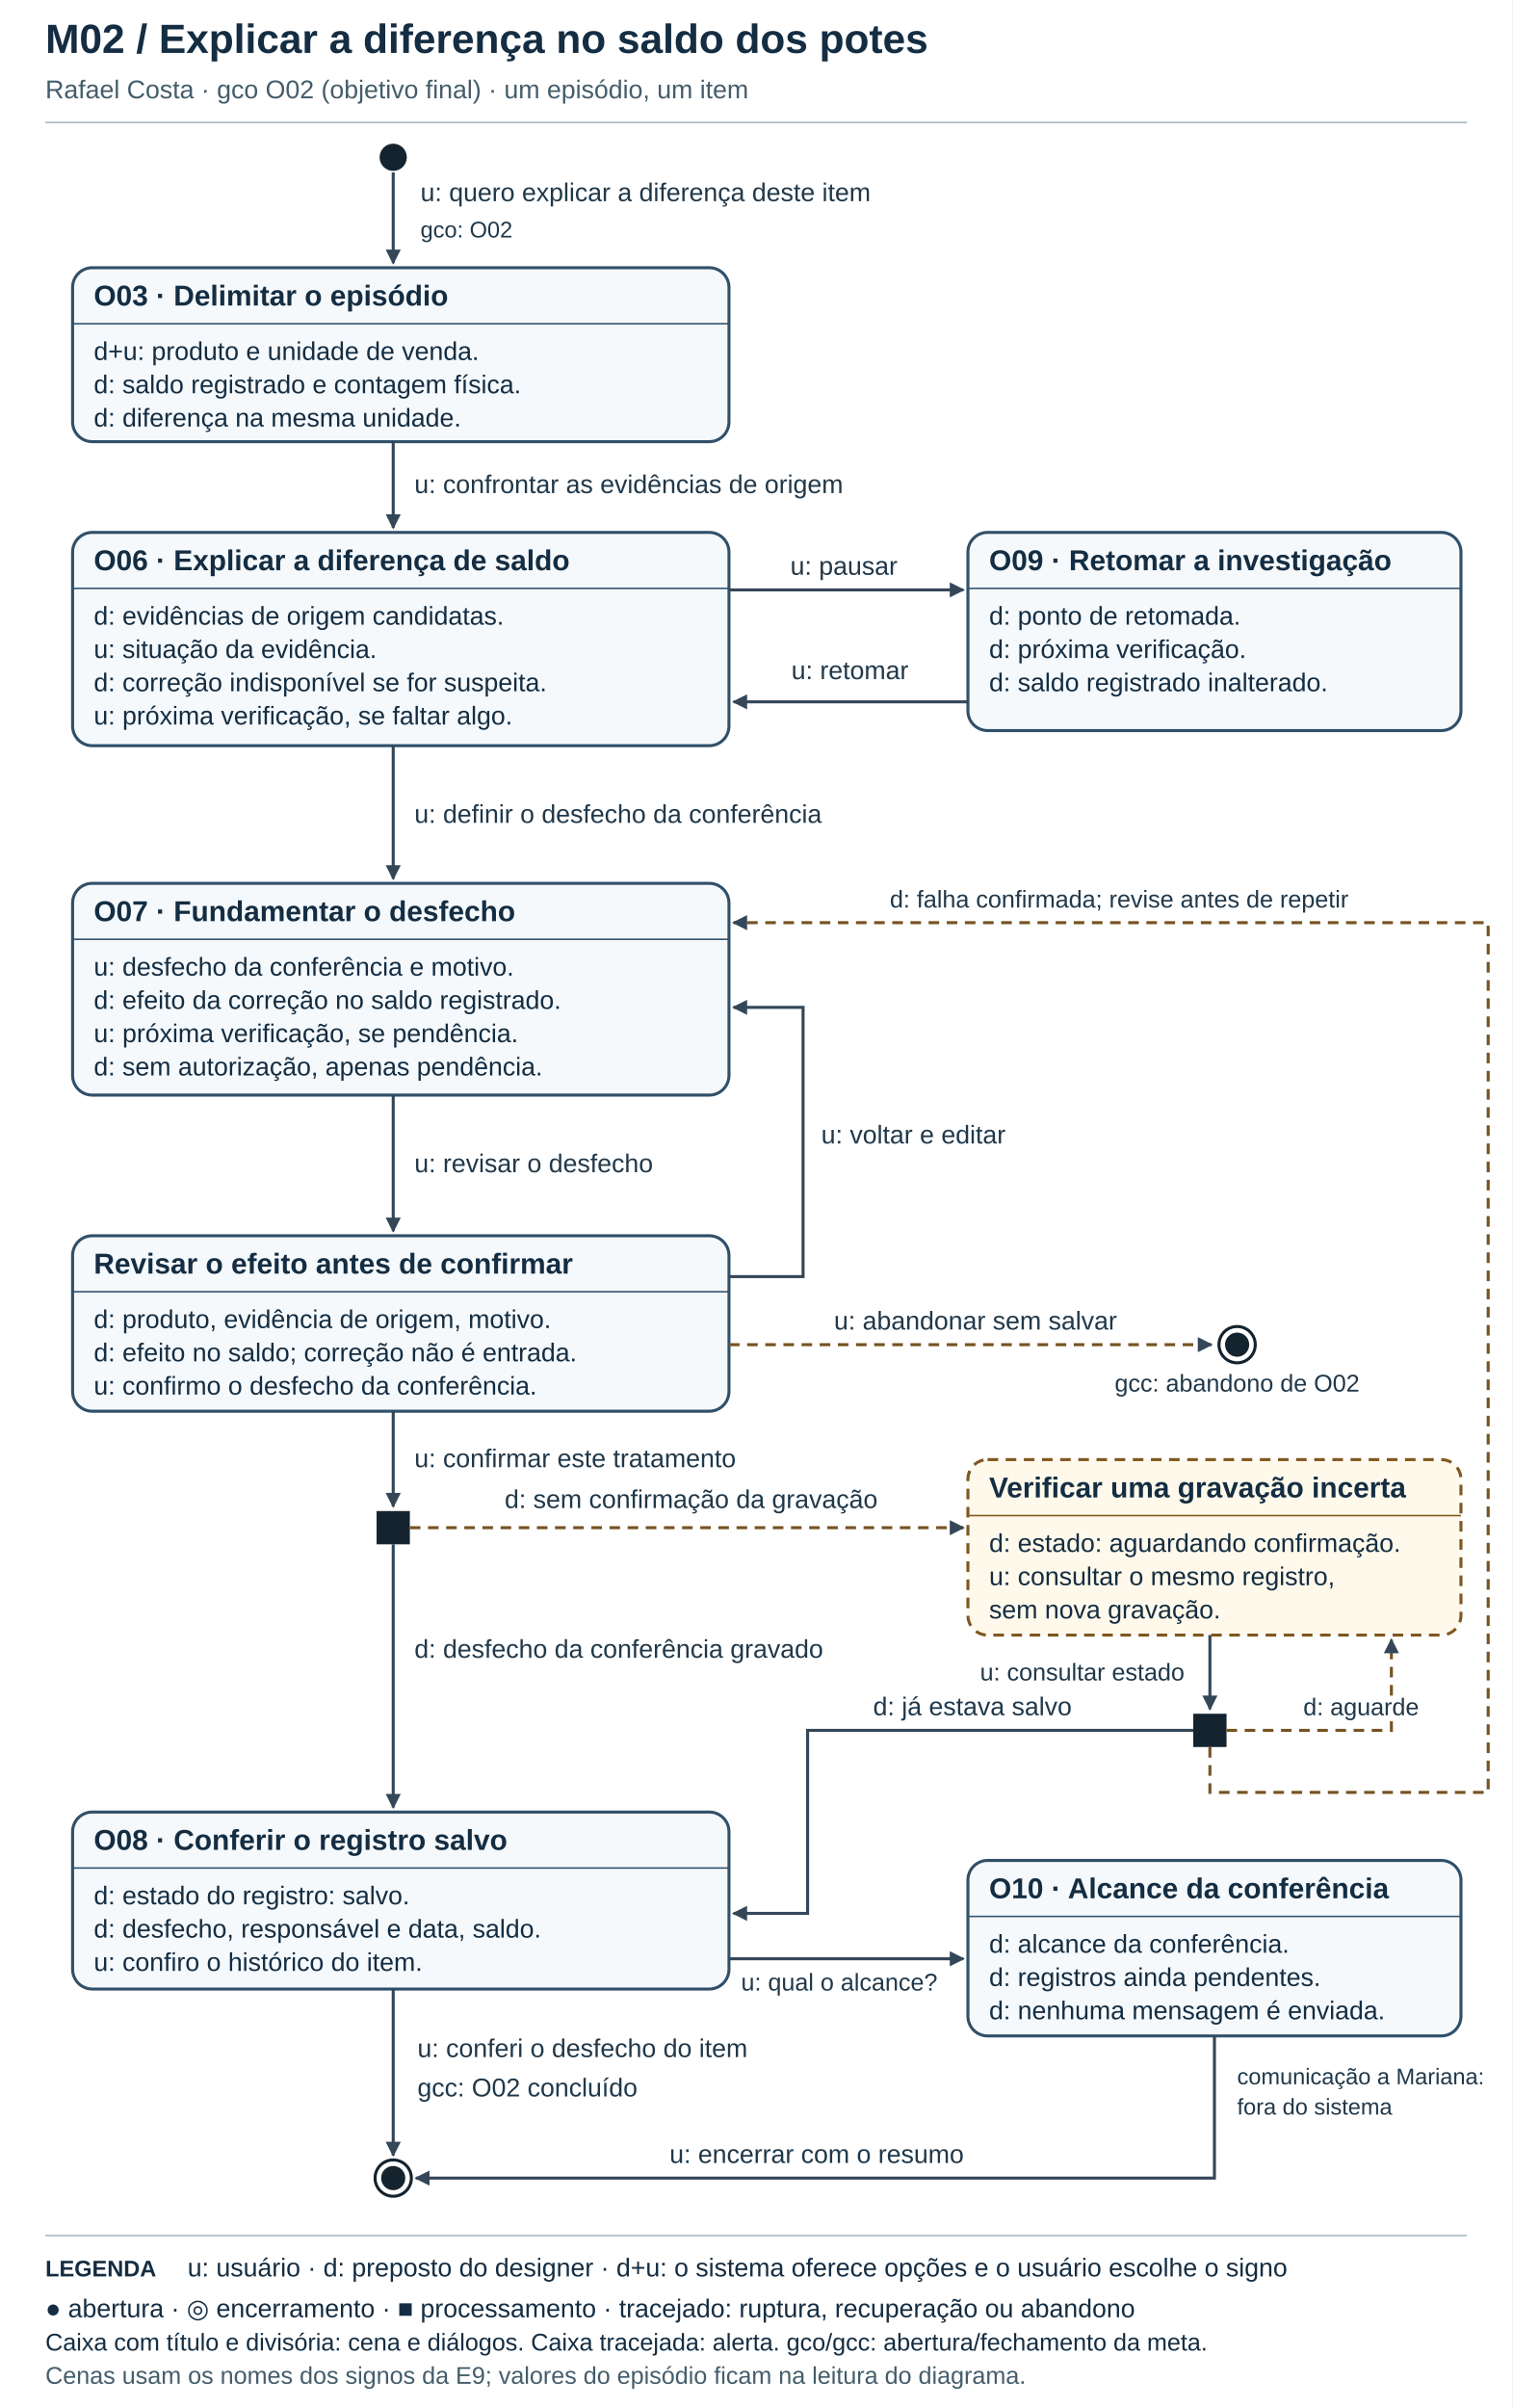
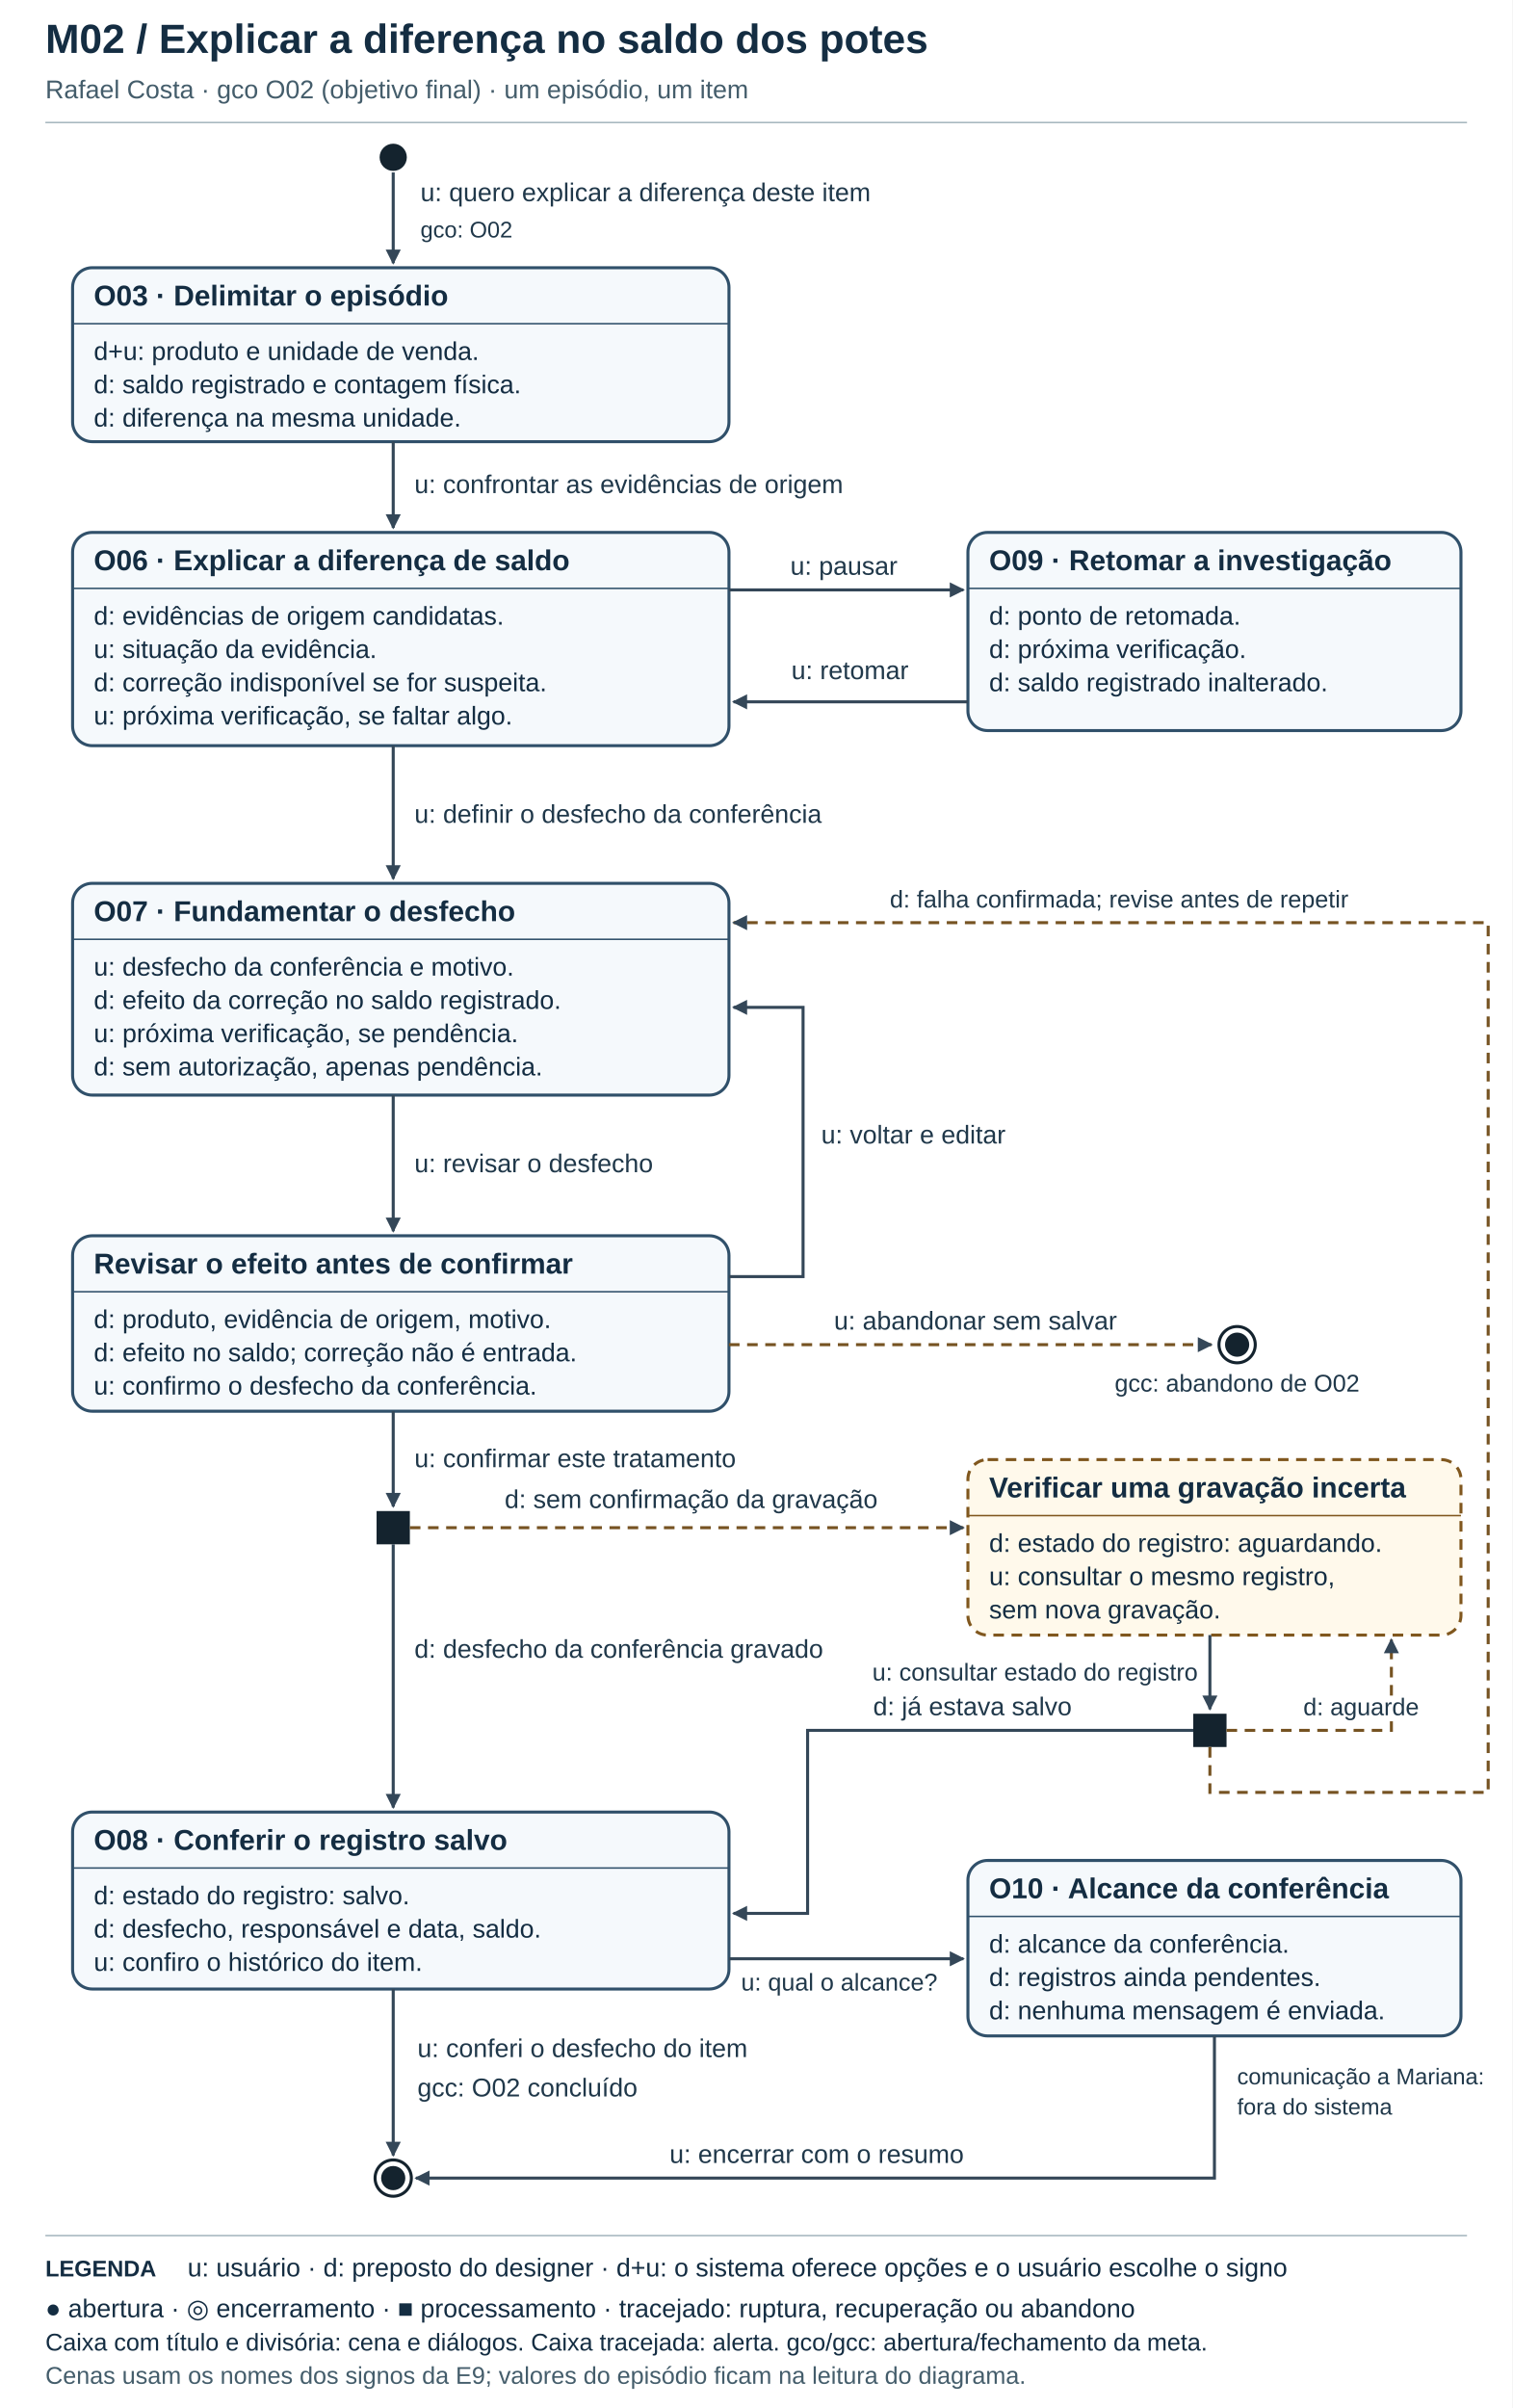
<svg xmlns="http://www.w3.org/2000/svg" width="1000" height="1592" viewBox="0 0 1000 1592" role="img" aria-labelledby="title desc">
  <defs>
    <marker id="tip" viewBox="0 0 10 10" refX="9" refY="5" markerWidth="5" markerHeight="5" orient="auto">
      <path d="M0 0L10 5L0 10Z" fill="#344758" />
    </marker>
  </defs>
  <rect width="1000" height="1592" fill="white" />
  <g font-family="Arial, sans-serif" fill="#142d42">
    <text x="30" y="35" font-size="27" font-weight="700">M02   /   Explicar a diferença no saldo dos potes</text>
    <text x="30" y="65" font-size="17" fill="#445d6b">Rafael Costa   ·   gco O02 (objetivo final)   ·   um episódio, um item</text>
    <line x1="30" y1="81" x2="970" y2="81" stroke="#a7b7bf" />
    <circle cx="260" cy="104" r="9" fill="#14232e" />
    <path d="M260 114 V174" fill="none" stroke="#344758" stroke-width="2" marker-end="url(#tip)" />
    <text x="278" y="133" font-size="17" text-anchor="start" fill="#20384a" stroke="white" stroke-width="5" paint-order="stroke" stroke-linejoin="round">u: quero explicar a diferença deste item</text>
    <text x="278" y="157" font-size="15" text-anchor="start" fill="#20384a" stroke="white" stroke-width="5" paint-order="stroke" stroke-linejoin="round">gco: O02</text>
    <g>
      <rect x="48" y="177" width="434" height="115" rx="13" fill="#f5f9fc" stroke="#30506a" stroke-width="2" />
      <line x1="48" y1="214" x2="482" y2="214" stroke="#30506a" />
      <text x="62" y="202" font-size="19" font-weight="700">O03 · Delimitar o episódio</text>
      <text x="62" y="238" font-size="17">d+u: produto e unidade de venda.</text>
      <text x="62" y="260" font-size="17">d: saldo registrado e contagem física.</text>
      <text x="62" y="282" font-size="17">d: diferença na mesma unidade.</text>
    </g>
    <path d="M260 292 V349" fill="none" stroke="#344758" stroke-width="2" marker-end="url(#tip)" />
    <text x="274" y="326" font-size="17" text-anchor="start" fill="#20384a" stroke="white" stroke-width="5" paint-order="stroke" stroke-linejoin="round">u: confrontar as evidências de origem</text>
    <g>
      <rect x="48" y="352" width="434" height="141" rx="13" fill="#f5f9fc" stroke="#30506a" stroke-width="2" />
      <line x1="48" y1="389" x2="482" y2="389" stroke="#30506a" />
      <text x="62" y="377" font-size="19" font-weight="700">O06 · Explicar a diferença de saldo</text>
      <text x="62" y="413" font-size="17">d: evidências de origem candidatas.</text>
      <text x="62" y="435" font-size="17">u: situação da evidência.</text>
      <text x="62" y="457" font-size="17">d: correção indisponível se for suspeita.</text>
      <text x="62" y="479" font-size="17">u: próxima verificação, se faltar algo.</text>
    </g>
    <g>
      <rect x="640" y="352" width="326" height="131" rx="13" fill="#f5f9fc" stroke="#30506a" stroke-width="2" />
      <line x1="640" y1="389" x2="966" y2="389" stroke="#30506a" />
      <text x="654" y="377" font-size="19" font-weight="700">O09 · Retomar a investigação</text>
      <text x="654" y="413" font-size="17">d: ponto de retomada.</text>
      <text x="654" y="435" font-size="17">d: próxima verificação.</text>
      <text x="654" y="457" font-size="17">d: saldo registrado inalterado.</text>
    </g>
    <path d="M482 390 H637" fill="none" stroke="#344758" stroke-width="2" marker-end="url(#tip)" />
    <text x="558" y="380" font-size="17" text-anchor="middle" fill="#20384a" stroke="white" stroke-width="5" paint-order="stroke" stroke-linejoin="round">u: pausar</text>
    <path d="M640 464 H485" fill="none" stroke="#344758" stroke-width="2" marker-end="url(#tip)" />
    <text x="562" y="449" font-size="17" text-anchor="middle" fill="#20384a" stroke="white" stroke-width="5" paint-order="stroke" stroke-linejoin="round">u: retomar</text>
    <path d="M260 493 V581" fill="none" stroke="#344758" stroke-width="2" marker-end="url(#tip)" />
    <text x="274" y="544" font-size="17" text-anchor="start" fill="#20384a" stroke="white" stroke-width="5" paint-order="stroke" stroke-linejoin="round">u: definir o desfecho da conferência</text>
    <g>
      <rect x="48" y="584" width="434" height="140" rx="13" fill="#f5f9fc" stroke="#30506a" stroke-width="2" />
      <line x1="48" y1="621" x2="482" y2="621" stroke="#30506a" />
      <text x="62" y="609" font-size="19" font-weight="700">O07 · Fundamentar o desfecho</text>
      <text x="62" y="645" font-size="17">u: desfecho da conferência e motivo.</text>
      <text x="62" y="667" font-size="17">d: efeito da correção no saldo registrado.</text>
      <text x="62" y="689" font-size="17">u: próxima verificação, se pendência.</text>
      <text x="62" y="711" font-size="17">d: sem autorização, apenas pendência.</text>
    </g>
    <path d="M260 724 V814" fill="none" stroke="#344758" stroke-width="2" marker-end="url(#tip)" />
    <text x="274" y="775" font-size="17" text-anchor="start" fill="#20384a" stroke="white" stroke-width="5" paint-order="stroke" stroke-linejoin="round">u: revisar o desfecho</text>
    <g>
      <rect x="48" y="817" width="434" height="116" rx="13" fill="#f5f9fc" stroke="#30506a" stroke-width="2" />
      <line x1="48" y1="854" x2="482" y2="854" stroke="#30506a" />
      <text x="62" y="842" font-size="19" font-weight="700">Revisar o efeito antes de confirmar</text>
      <text x="62" y="878" font-size="17">d: produto, evidência de origem, motivo.</text>
      <text x="62" y="900" font-size="17">d: efeito no saldo; correção não é entrada.</text>
      <text x="62" y="922" font-size="17">u: confirmo o desfecho da conferência.</text>
    </g>
    <path d="M482 844 H531 V666 H485" fill="none" stroke="#344758" stroke-width="2" marker-end="url(#tip)" />
    <text x="543" y="756" font-size="17" text-anchor="start" fill="#20384a" stroke="white" stroke-width="5" paint-order="stroke" stroke-linejoin="round">u: voltar e editar</text>
    <path d="M482 889 H801" fill="none" stroke="#765322" stroke-width="2" stroke-dasharray="7 5" marker-end="url(#tip)" />
    <text x="645" y="879" font-size="17" text-anchor="middle" fill="#20384a" stroke="white" stroke-width="5" paint-order="stroke" stroke-linejoin="round">u: abandonar sem salvar</text>
    <circle cx="818" cy="889" r="12" fill="white" stroke="#14232e" stroke-width="2" />
    <circle cx="818" cy="889" r="8" fill="#14232e" />
    <text x="818" y="920" font-size="16" text-anchor="middle" fill="#20384a" stroke="white" stroke-width="5" paint-order="stroke" stroke-linejoin="round">gcc: abandono de O02</text>
    <path d="M260 933 V996" fill="none" stroke="#344758" stroke-width="2" marker-end="url(#tip)" />
    <text x="274" y="970" font-size="17" text-anchor="start" fill="#20384a" stroke="white" stroke-width="5" paint-order="stroke" stroke-linejoin="round">u: confirmar este tratamento</text>
    <rect x="249" y="999" width="22" height="22" fill="#14232e" />
    <path d="M260 1021 V1195" fill="none" stroke="#344758" stroke-width="2" marker-end="url(#tip)" />
    <text x="274" y="1096" font-size="17" text-anchor="start" fill="#20384a" stroke="white" stroke-width="5" paint-order="stroke" stroke-linejoin="round">d: desfecho da conferência gravado</text>
    <g>
      <rect x="48" y="1198" width="434" height="117" rx="13" fill="#f5f9fc" stroke="#30506a" stroke-width="2" />
      <line x1="48" y1="1235" x2="482" y2="1235" stroke="#30506a" />
      <text x="62" y="1223" font-size="19" font-weight="700">O08 · Conferir o registro salvo</text>
      <text x="62" y="1259" font-size="17">d: estado do registro: salvo.</text>
      <text x="62" y="1281" font-size="17">d: desfecho, responsável e data, saldo.</text>
      <text x="62" y="1303" font-size="17">u: confiro o histórico do item.</text>
    </g>
    <g>
      <rect x="640" y="965" width="326" height="116" rx="13" fill="#fff9eb" stroke="#80571e" stroke-width="2" stroke-dasharray="7 5" />
      <line x1="640" y1="1002" x2="966" y2="1002" stroke="#80571e" />
      <text x="654" y="990" font-size="19" font-weight="700">Verificar uma gravação incerta</text>
-       <text x="654" y="1026" font-size="17">d: estado: aguardando confirmação.</text>
+       <text x="654" y="1026" font-size="17">d: estado do registro: aguardando.</text>
      <text x="654" y="1048" font-size="17">u: consultar o mesmo registro,</text>
      <text x="654" y="1070" font-size="17">sem nova gravação.</text>
    </g>
    <path d="M271 1010 H637" fill="none" stroke="#765322" stroke-width="2" stroke-dasharray="7 5" marker-end="url(#tip)" />
    <text x="457" y="997" font-size="17" text-anchor="middle" fill="#20384a" stroke="white" stroke-width="5" paint-order="stroke" stroke-linejoin="round">d: sem confirmação da gravação</text>
    <path d="M800 1081 V1130" fill="none" stroke="#344758" stroke-width="2" marker-end="url(#tip)" />
-     <text x="648" y="1111" font-size="16" text-anchor="start" fill="#20384a" stroke="white" stroke-width="5" paint-order="stroke" stroke-linejoin="round">u: consultar estado</text>
+     <text x="792" y="1111" font-size="16" text-anchor="end" fill="#20384a" stroke="white" stroke-width="5" paint-order="stroke" stroke-linejoin="round">u: consultar estado do registro</text>
    <rect x="789" y="1133" width="22" height="22" fill="#14232e" />
    <path d="M789 1144 H534 V1265 H485" fill="none" stroke="#344758" stroke-width="2" marker-end="url(#tip)" />
    <text x="643" y="1134" font-size="17" text-anchor="middle" fill="#20384a" stroke="white" stroke-width="5" paint-order="stroke" stroke-linejoin="round">d: já estava salvo</text>
    <path d="M811 1144 H920 V1084" fill="none" stroke="#765322" stroke-width="2" stroke-dasharray="7 5" marker-end="url(#tip)" />
    <text x="900" y="1134" font-size="16" text-anchor="middle" fill="#20384a" stroke="white" stroke-width="5" paint-order="stroke" stroke-linejoin="round">d: aguarde</text>
    <path d="M800 1155 V1185 H984 V610 H485" fill="none" stroke="#765322" stroke-width="2" stroke-dasharray="7 5" marker-end="url(#tip)" />
    <text x="740" y="600" font-size="16" text-anchor="middle" fill="#20384a" stroke="white" stroke-width="5" paint-order="stroke" stroke-linejoin="round">d: falha confirmada; revise antes de repetir</text>
    <path d="M260 1315 V1425" fill="none" stroke="#344758" stroke-width="2" marker-end="url(#tip)" />
    <text x="276" y="1360" font-size="17" text-anchor="start" fill="#20384a" stroke="white" stroke-width="5" paint-order="stroke" stroke-linejoin="round">u: conferi o desfecho do item</text>
    <text x="276" y="1386" font-size="17" text-anchor="start" fill="#20384a" stroke="white" stroke-width="5" paint-order="stroke" stroke-linejoin="round">gcc: O02 concluído</text>
    <circle cx="260" cy="1440" r="12" fill="white" stroke="#14232e" stroke-width="2" />
    <circle cx="260" cy="1440" r="8" fill="#14232e" />
    <path d="M482 1295 H637" fill="none" stroke="#344758" stroke-width="2" marker-end="url(#tip)" />
    <text x="490" y="1316" font-size="16" text-anchor="start" fill="#20384a" stroke="white" stroke-width="5" paint-order="stroke" stroke-linejoin="round">u: qual o alcance?</text>
    <g>
      <rect x="640" y="1230" width="326" height="116" rx="13" fill="#f5f9fc" stroke="#30506a" stroke-width="2" />
      <line x1="640" y1="1267" x2="966" y2="1267" stroke="#30506a" />
      <text x="654" y="1255" font-size="19" font-weight="700">O10 · Alcance da conferência</text>
      <text x="654" y="1291" font-size="17">d: alcance da conferência.</text>
      <text x="654" y="1313" font-size="17">d: registros ainda pendentes.</text>
      <text x="654" y="1335" font-size="17">d: nenhuma mensagem é enviada.</text>
    </g>
    <path d="M803 1346 V1440 H275" fill="none" stroke="#344758" stroke-width="2" marker-end="url(#tip)" />
    <text x="540" y="1430" font-size="17" text-anchor="middle" fill="#20384a" stroke="white" stroke-width="5" paint-order="stroke" stroke-linejoin="round">u: encerrar com o resumo</text>
    <text x="818" y="1378" font-size="15" text-anchor="start" fill="#20384a" stroke="white" stroke-width="5" paint-order="stroke" stroke-linejoin="round">comunicação a Mariana:</text>
    <text x="818" y="1398" font-size="15" text-anchor="start" fill="#20384a" stroke="white" stroke-width="5" paint-order="stroke" stroke-linejoin="round">fora do sistema</text>
    <line x1="30" y1="1478" x2="970" y2="1478" stroke="#a7b7bf" />
    <text x="30" y="1505" font-size="15" font-weight="700">LEGENDA</text>
    <text x="124" y="1505" font-size="17">u: usuário   ·   d: preposto do designer   ·   d+u: o sistema oferece opções e o usuário escolhe o signo</text>
    <text x="30" y="1532" font-size="17">● abertura   ·   ◎ encerramento   ·   ■ processamento   ·   tracejado: ruptura, recuperação ou abandono</text>
    <text x="30" y="1554" font-size="16">Caixa com título e divisória: cena e diálogos. Caixa tracejada: alerta. gco/gcc: abertura/fechamento da meta.</text>
    <text x="30" y="1576" font-size="16" fill="#445d6b">Cenas usam os nomes dos signos da E9; valores do episódio ficam na leitura do diagrama.</text>
  </g>
</svg>
